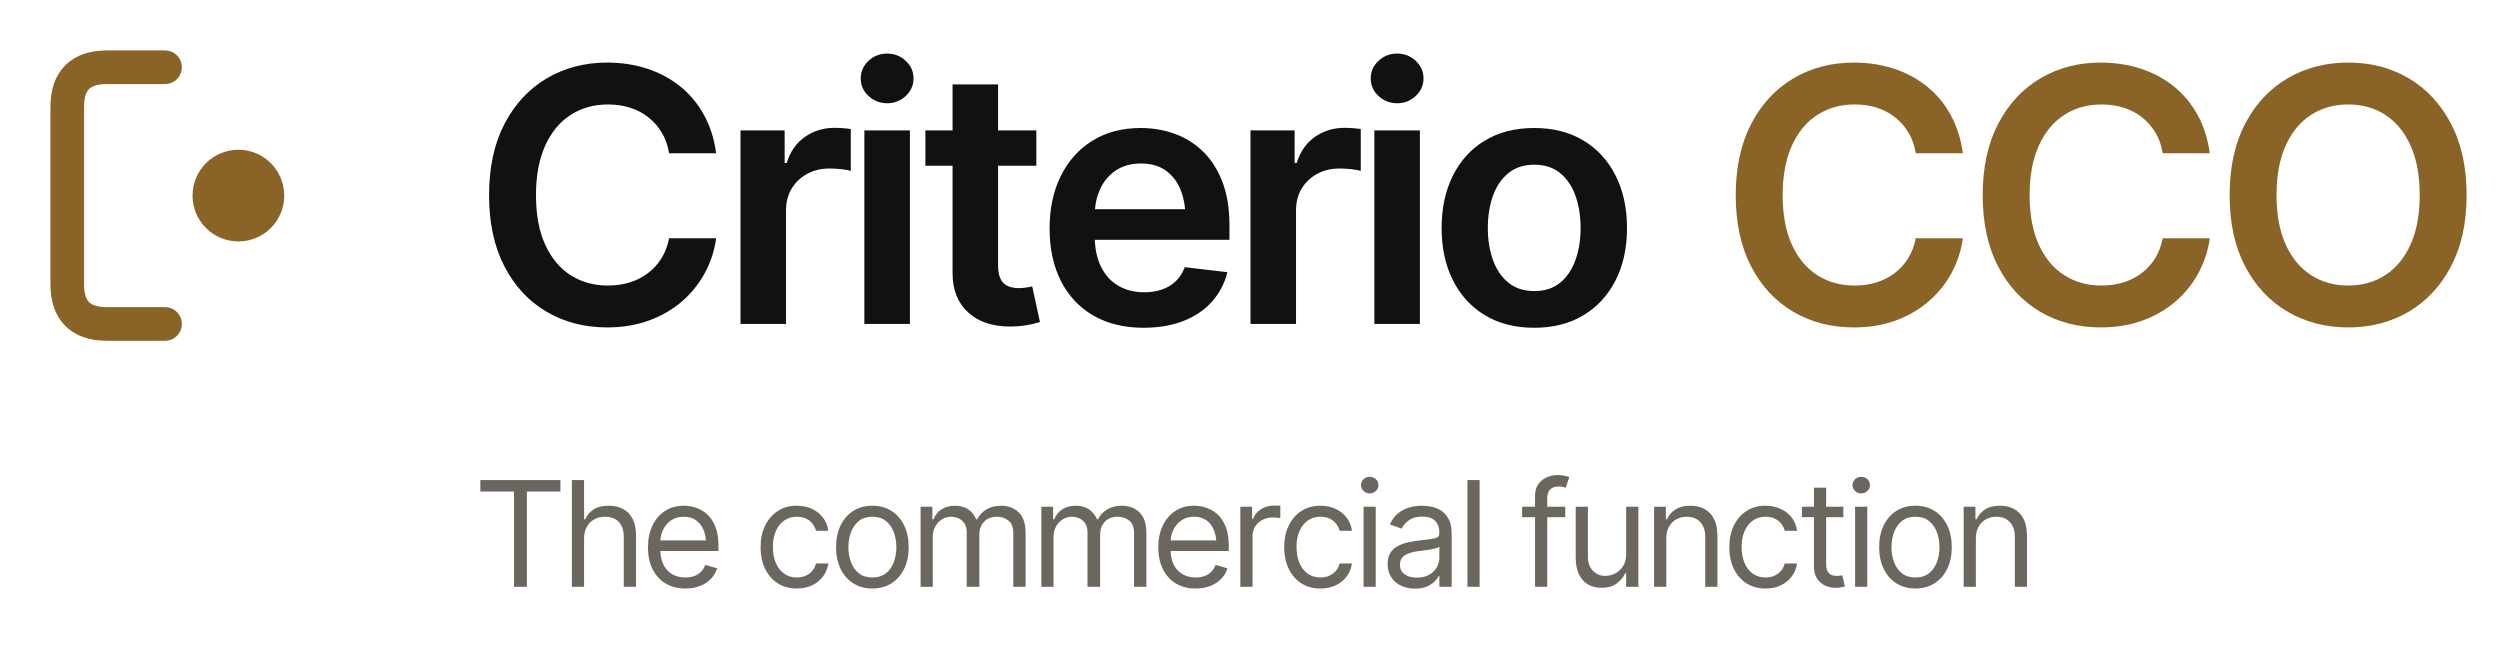
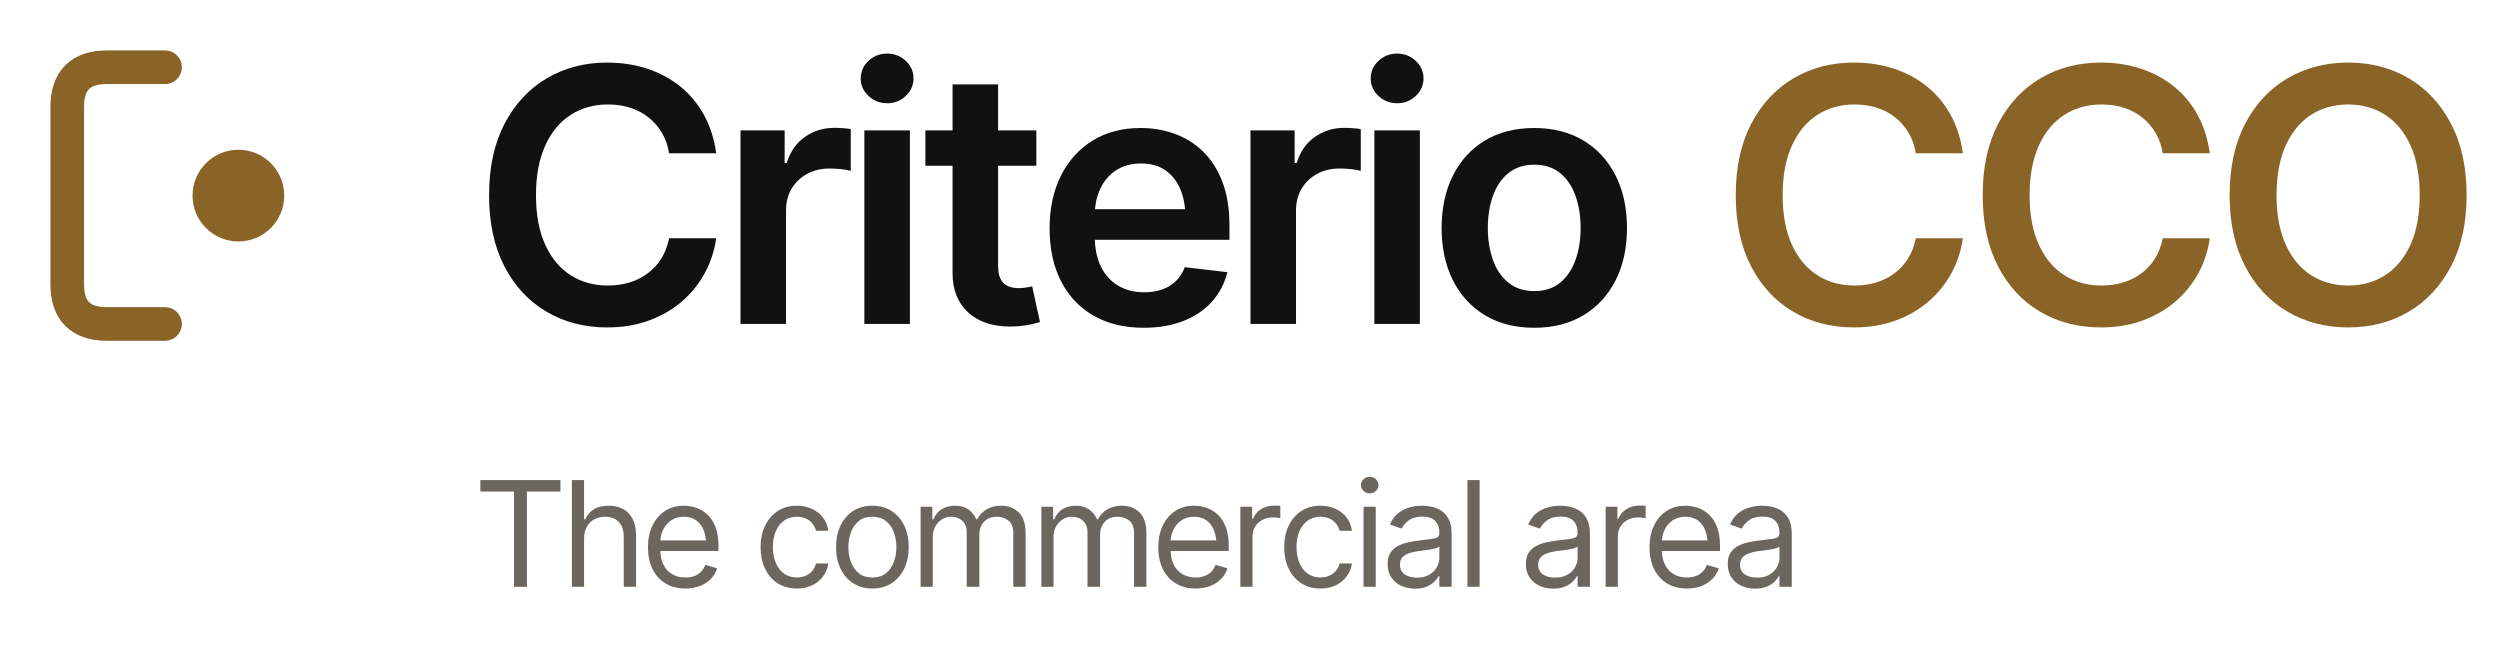
- <svg xmlns="http://www.w3.org/2000/svg" viewBox="0 0 409 108" width="409" height="108" role="img" aria-label="Criterio CCO · The commercial function">
+ <svg xmlns="http://www.w3.org/2000/svg" viewBox="0 0 409 108" width="409" height="108" role="img" aria-label="Criterio CCO · The commercial area">
  <path d="M27 11H17.5Q11 11 11 17.5V46.5Q11 53 17.5 53H27" fill="none" stroke="#8a6327" stroke-width="5.5" stroke-linecap="round" stroke-linejoin="round" />
  <circle cx="39" cy="32" r="7.5" fill="#8a6327" />
  <path d="M99.325 53.566Q93.774 53.566 89.399 50.989Q85.023 48.412 82.517 43.569Q80.011 38.727 80.011 31.93Q80.011 25.104 82.545 20.248Q85.08 15.391 89.456 12.813Q93.831 10.236 99.325 10.236Q102.809 10.236 105.853 11.228Q108.897 12.219 111.276 14.13Q113.655 16.042 115.17 18.803Q116.686 21.564 117.167 25.076H109.464Q109.152 23.15 108.26 21.678Q107.368 20.205 106.051 19.171Q104.734 18.138 103.063 17.614Q101.393 17.09 99.467 17.09Q96.012 17.09 93.35 18.803Q90.688 20.517 89.187 23.844Q87.686 27.172 87.686 31.93Q87.686 36.744 89.201 40.043Q90.716 43.343 93.364 45.028Q96.012 46.713 99.438 46.713Q101.336 46.713 102.979 46.217Q104.621 45.722 105.966 44.716Q107.312 43.711 108.204 42.281Q109.096 40.851 109.464 38.981H117.167Q116.742 42.012 115.312 44.66Q113.882 47.308 111.574 49.304Q109.266 51.301 106.179 52.434Q103.092 53.566 99.325 53.566Z M121.147 53.0V21.338H128.368V26.662H128.708Q129.558 23.887 131.682 22.4Q133.806 20.913 136.524 20.913Q137.119 20.913 137.898 20.97Q138.677 21.026 139.187 21.111V27.965Q138.705 27.795 137.686 27.682Q136.666 27.568 135.732 27.568Q133.664 27.568 132.05 28.446Q130.436 29.324 129.515 30.854Q128.595 32.383 128.595 34.422V53.0Z M141.41 53.0V21.338H148.859V53.0ZM145.149 16.892Q143.364 16.892 142.09 15.702Q140.816 14.513 140.816 12.842Q140.816 11.143 142.09 9.953Q143.364 8.764 145.149 8.764Q146.904 8.764 148.179 9.953Q149.453 11.143 149.453 12.813Q149.453 14.513 148.179 15.702Q146.904 16.892 145.149 16.892Z M169.547 21.338V27.115H151.394V21.338ZM155.84 13.805H163.288V43.484Q163.288 45.354 164.11 46.246Q164.931 47.138 166.715 47.138Q167.197 47.138 167.791 47.053Q168.386 46.968 168.867 46.854L170.142 52.688Q168.952 53.057 167.735 53.241Q166.517 53.425 165.299 53.425Q160.881 53.425 158.361 51.088Q155.84 48.752 155.84 44.702Z M187.092 53.623Q182.334 53.623 178.879 51.626Q175.424 49.63 173.569 45.977Q171.714 42.323 171.714 37.367Q171.714 32.468 173.555 28.772Q175.396 25.076 178.738 23.009Q182.079 20.941 186.611 20.941Q189.528 20.941 192.147 21.876Q194.767 22.811 196.792 24.765Q198.817 26.719 199.978 29.735Q201.139 32.751 201.139 36.914V39.236H175.198V34.224H197.429L193.946 35.696Q193.946 33.006 193.124 31.009Q192.303 29.013 190.689 27.88Q189.075 26.747 186.667 26.747Q184.26 26.747 182.561 27.88Q180.862 29.013 179.984 30.924Q179.106 32.836 179.106 35.187V38.67Q179.106 41.559 180.111 43.612Q181.117 45.665 182.943 46.741Q184.77 47.817 187.205 47.817Q188.791 47.817 190.108 47.364Q191.425 46.911 192.374 45.991Q193.323 45.07 193.832 43.711L200.799 44.532Q200.119 47.279 198.293 49.333Q196.466 51.386 193.62 52.504Q190.774 53.623 187.092 53.623Z M204.58 53.0V21.338H211.802V26.662H212.142Q212.992 23.887 215.116 22.4Q217.24 20.913 219.958 20.913Q220.553 20.913 221.332 20.97Q222.111 21.026 222.621 21.111V27.965Q222.139 27.795 221.12 27.682Q220.1 27.568 219.165 27.568Q217.098 27.568 215.484 28.446Q213.87 29.324 212.949 30.854Q212.029 32.383 212.029 34.422V53.0Z M224.844 53.0V21.338H232.292V53.0ZM228.583 16.892Q226.798 16.892 225.524 15.702Q224.249 14.513 224.249 12.842Q224.249 11.143 225.524 9.953Q226.798 8.764 228.583 8.764Q230.338 8.764 231.613 9.953Q232.887 11.143 232.887 12.813Q232.887 14.513 231.613 15.702Q230.338 16.892 228.583 16.892Z M250.999 53.623Q246.354 53.623 242.956 51.584Q239.557 49.545 237.702 45.863Q235.847 42.182 235.847 37.311Q235.847 32.411 237.702 28.715Q239.557 25.02 242.956 22.98Q246.354 20.941 250.999 20.941Q255.643 20.941 259.042 22.98Q262.44 25.02 264.309 28.715Q266.178 32.411 266.178 37.311Q266.178 42.182 264.309 45.863Q262.44 49.545 259.042 51.584Q255.643 53.623 250.999 53.623ZM250.999 47.619Q253.576 47.619 255.247 46.246Q256.918 44.872 257.753 42.521Q258.588 40.171 258.588 37.311Q258.588 34.394 257.753 32.043Q256.918 29.692 255.247 28.319Q253.576 26.945 250.999 26.945Q248.478 26.945 246.779 28.319Q245.08 29.692 244.244 32.043Q243.409 34.394 243.409 37.311Q243.409 40.171 244.244 42.521Q245.08 44.872 246.779 46.246Q248.478 47.619 250.999 47.619Z" fill="#111111" />
  <path d="M303.283 53.566Q297.732 53.566 293.357 50.989Q288.981 48.412 286.475 43.569Q283.968 38.727 283.968 31.93Q283.968 25.104 286.503 20.248Q289.038 15.391 293.413 12.813Q297.789 10.236 303.283 10.236Q306.766 10.236 309.811 11.228Q312.855 12.219 315.234 14.13Q317.613 16.042 319.128 18.803Q320.643 21.564 321.125 25.076H313.422Q313.11 23.15 312.218 21.678Q311.326 20.205 310.009 19.171Q308.692 18.138 307.021 17.614Q305.35 17.09 303.424 17.09Q299.969 17.09 297.307 18.803Q294.645 20.517 293.144 23.844Q291.643 27.172 291.643 31.93Q291.643 36.744 293.158 40.043Q294.673 43.343 297.321 45.028Q299.969 46.713 303.396 46.713Q305.294 46.713 306.936 46.217Q308.579 45.722 309.924 44.716Q311.269 43.711 312.161 42.281Q313.053 40.851 313.422 38.981H321.125Q320.7 42.012 319.27 44.66Q317.839 47.308 315.531 49.304Q313.223 51.301 310.136 52.434Q307.049 53.566 303.283 53.566Z M343.682 53.566Q338.132 53.566 333.756 50.989Q329.381 48.412 326.874 43.569Q324.368 38.727 324.368 31.93Q324.368 25.104 326.903 20.248Q329.437 15.391 333.813 12.813Q338.188 10.236 343.682 10.236Q347.166 10.236 350.21 11.228Q353.255 12.219 355.634 14.13Q358.012 16.042 359.528 18.803Q361.043 21.564 361.524 25.076H353.821Q353.509 23.15 352.617 21.678Q351.725 20.205 350.408 19.171Q349.092 18.138 347.421 17.614Q345.75 17.09 343.824 17.09Q340.369 17.09 337.707 18.803Q335.045 20.517 333.544 23.844Q332.043 27.172 332.043 31.93Q332.043 36.744 333.558 40.043Q335.073 43.343 337.721 45.028Q340.369 46.713 343.796 46.713Q345.693 46.713 347.336 46.217Q348.978 45.722 350.323 44.716Q351.669 43.711 352.561 42.281Q353.453 40.851 353.821 38.981H361.524Q361.099 42.012 359.669 44.66Q358.239 47.308 355.931 49.304Q353.623 51.301 350.536 52.434Q347.449 53.566 343.682 53.566Z M384.167 53.566Q378.644 53.566 374.241 50.989Q369.837 48.412 367.302 43.569Q364.767 38.727 364.767 31.93Q364.767 25.104 367.302 20.248Q369.837 15.391 374.241 12.813Q378.644 10.236 384.167 10.236Q389.718 10.236 394.079 12.813Q398.44 15.391 400.989 20.248Q403.538 25.104 403.538 31.93Q403.538 38.727 400.989 43.569Q398.44 48.412 394.079 50.989Q389.718 53.566 384.167 53.566ZM384.167 46.713Q387.594 46.713 390.227 45.014Q392.861 43.314 394.362 40.015Q395.863 36.716 395.863 31.93Q395.863 27.115 394.362 23.802Q392.861 20.488 390.227 18.789Q387.594 17.09 384.167 17.09Q380.74 17.09 378.092 18.789Q375.444 20.488 373.943 23.802Q372.442 27.115 372.442 31.93Q372.442 36.716 373.943 40.015Q375.444 43.314 378.092 45.014Q380.74 46.713 384.167 46.713Z" fill="#8a6327" />
-   <path d="M78.586 80.414V78.539H91.688V80.414H86.203V96.0H84.094V80.414Z M95.555 88.125V96.0H93.562V78.539H95.555V84.961H95.742Q96.199 83.941 97.119 83.338Q98.039 82.734 99.586 82.734Q100.922 82.734 101.93 83.268Q102.938 83.801 103.5 84.896Q104.062 85.992 104.062 87.68V96.0H102.047V87.82Q102.047 86.25 101.238 85.395Q100.43 84.539 99.0 84.539Q98.004 84.539 97.23 84.961Q96.457 85.383 96.006 86.18Q95.555 86.977 95.555 88.125Z M112.125 96.281Q110.238 96.281 108.861 95.438Q107.484 94.594 106.746 93.076Q106.008 91.559 106.008 89.555Q106.008 87.539 106.734 86.004Q107.461 84.469 108.779 83.602Q110.098 82.734 111.867 82.734Q112.887 82.734 113.895 83.074Q114.902 83.414 115.729 84.176Q116.555 84.938 117.047 86.191Q117.539 87.445 117.539 89.273V90.141H107.438V88.406H116.449L115.523 89.062Q115.523 87.75 115.113 86.73Q114.703 85.711 113.889 85.125Q113.074 84.539 111.867 84.539Q110.66 84.539 109.799 85.131Q108.938 85.723 108.48 86.672Q108.023 87.621 108.023 88.711V89.859Q108.023 91.348 108.539 92.379Q109.055 93.41 109.98 93.943Q110.906 94.477 112.125 94.477Q112.91 94.477 113.555 94.248Q114.199 94.02 114.668 93.557Q115.137 93.094 115.383 92.414L117.328 92.977Q117.023 93.961 116.303 94.705Q115.582 95.449 114.516 95.865Q113.449 96.281 112.125 96.281Z M130.359 96.281Q128.531 96.281 127.201 95.408Q125.871 94.535 125.15 93.012Q124.43 91.488 124.43 89.531Q124.43 87.527 125.168 85.998Q125.906 84.469 127.236 83.602Q128.566 82.734 130.336 82.734Q131.719 82.734 132.826 83.244Q133.934 83.754 134.643 84.68Q135.352 85.605 135.516 86.836H133.5Q133.348 86.238 132.949 85.711Q132.551 85.184 131.9 84.861Q131.25 84.539 130.359 84.539Q129.188 84.539 128.309 85.148Q127.43 85.758 126.938 86.865Q126.445 87.973 126.445 89.461Q126.445 90.973 126.926 92.104Q127.406 93.234 128.291 93.855Q129.176 94.477 130.359 94.477Q131.543 94.477 132.387 93.861Q133.23 93.246 133.5 92.18H135.516Q135.352 93.34 134.678 94.266Q134.004 95.191 132.908 95.736Q131.812 96.281 130.359 96.281Z M142.711 96.281Q140.941 96.281 139.605 95.438Q138.27 94.594 137.525 93.07Q136.781 91.547 136.781 89.531Q136.781 87.48 137.525 85.951Q138.27 84.422 139.605 83.578Q140.941 82.734 142.711 82.734Q144.492 82.734 145.828 83.578Q147.164 84.422 147.914 85.951Q148.664 87.48 148.664 89.531Q148.664 91.547 147.914 93.07Q147.164 94.594 145.828 95.438Q144.492 96.281 142.711 96.281ZM142.711 94.477Q144.07 94.477 144.938 93.785Q145.805 93.094 146.227 91.963Q146.648 90.832 146.648 89.531Q146.648 88.207 146.227 87.07Q145.805 85.934 144.938 85.236Q144.07 84.539 142.711 84.539Q141.375 84.539 140.508 85.236Q139.641 85.934 139.219 87.07Q138.797 88.207 138.797 89.531Q138.797 90.832 139.219 91.963Q139.641 93.094 140.508 93.785Q141.375 94.477 142.711 94.477Z M150.609 96.0V82.898H152.531V84.961H152.719Q153.129 83.906 154.043 83.32Q154.957 82.734 156.234 82.734Q157.523 82.734 158.385 83.32Q159.246 83.906 159.727 84.961H159.867Q160.383 83.941 161.385 83.338Q162.387 82.734 163.781 82.734Q165.539 82.734 166.664 83.83Q167.789 84.926 167.789 87.234V96.0H165.773V87.234Q165.773 85.781 164.977 85.16Q164.18 84.539 163.102 84.539Q161.73 84.539 160.975 85.377Q160.219 86.215 160.219 87.469V96.0H158.156V87.023Q158.156 85.91 157.441 85.225Q156.727 84.539 155.578 84.539Q154.793 84.539 154.113 84.961Q153.434 85.383 153.018 86.121Q152.602 86.859 152.602 87.82V96.0Z M170.367 96.0V82.898H172.289V84.961H172.477Q172.887 83.906 173.801 83.32Q174.715 82.734 175.992 82.734Q177.281 82.734 178.143 83.32Q179.004 83.906 179.484 84.961H179.625Q180.141 83.941 181.143 83.338Q182.145 82.734 183.539 82.734Q185.297 82.734 186.422 83.83Q187.547 84.926 187.547 87.234V96.0H185.531V87.234Q185.531 85.781 184.734 85.16Q183.938 84.539 182.859 84.539Q181.488 84.539 180.732 85.377Q179.977 86.215 179.977 87.469V96.0H177.914V87.023Q177.914 85.91 177.199 85.225Q176.484 84.539 175.336 84.539Q174.551 84.539 173.871 84.961Q173.191 85.383 172.775 86.121Q172.359 86.859 172.359 87.82V96.0Z M195.609 96.281Q193.723 96.281 192.346 95.438Q190.969 94.594 190.23 93.076Q189.492 91.559 189.492 89.555Q189.492 87.539 190.219 86.004Q190.945 84.469 192.264 83.602Q193.582 82.734 195.352 82.734Q196.371 82.734 197.379 83.074Q198.387 83.414 199.213 84.176Q200.039 84.938 200.531 86.191Q201.023 87.445 201.023 89.273V90.141H190.922V88.406H199.934L199.008 89.062Q199.008 87.75 198.598 86.73Q198.188 85.711 197.373 85.125Q196.559 84.539 195.352 84.539Q194.145 84.539 193.283 85.131Q192.422 85.723 191.965 86.672Q191.508 87.621 191.508 88.711V89.859Q191.508 91.348 192.023 92.379Q192.539 93.41 193.465 93.943Q194.391 94.477 195.609 94.477Q196.395 94.477 197.039 94.248Q197.684 94.02 198.152 93.557Q198.621 93.094 198.867 92.414L200.812 92.977Q200.508 93.961 199.787 94.705Q199.066 95.449 198.0 95.865Q196.934 96.281 195.609 96.281Z M202.922 96.0V82.898H204.844V84.891H204.984Q205.348 83.918 206.291 83.314Q207.234 82.711 208.406 82.711Q208.629 82.711 208.957 82.717Q209.285 82.723 209.461 82.734V84.773Q209.355 84.75 208.992 84.703Q208.629 84.656 208.219 84.656Q207.27 84.656 206.52 85.055Q205.77 85.453 205.342 86.145Q204.914 86.836 204.914 87.727V96.0Z M216.023 96.281Q214.195 96.281 212.865 95.408Q211.535 94.535 210.814 93.012Q210.094 91.488 210.094 89.531Q210.094 87.527 210.832 85.998Q211.57 84.469 212.9 83.602Q214.23 82.734 216.0 82.734Q217.383 82.734 218.49 83.244Q219.598 83.754 220.307 84.68Q221.016 85.605 221.18 86.836H219.164Q219.012 86.238 218.613 85.711Q218.215 85.184 217.564 84.861Q216.914 84.539 216.023 84.539Q214.852 84.539 213.973 85.148Q213.094 85.758 212.602 86.865Q212.109 87.973 212.109 89.461Q212.109 90.973 212.59 92.104Q213.07 93.234 213.955 93.855Q214.84 94.477 216.023 94.477Q217.207 94.477 218.051 93.861Q218.895 93.246 219.164 92.18H221.18Q221.016 93.34 220.342 94.266Q219.668 95.191 218.572 95.736Q217.477 96.281 216.023 96.281Z M223.078 96.0V82.898H225.07V96.0ZM224.086 80.719Q223.5 80.719 223.078 80.32Q222.656 79.922 222.656 79.359Q222.656 78.797 223.078 78.398Q223.5 78.0 224.086 78.0Q224.672 78.0 225.094 78.398Q225.516 78.797 225.516 79.359Q225.516 79.922 225.094 80.32Q224.672 80.719 224.086 80.719Z M231.492 96.305Q230.25 96.305 229.23 95.83Q228.211 95.355 227.613 94.453Q227.016 93.551 227.016 92.273Q227.016 91.148 227.461 90.451Q227.906 89.754 228.65 89.35Q229.395 88.945 230.291 88.746Q231.188 88.547 232.102 88.43Q233.297 88.277 234.041 88.195Q234.785 88.113 235.131 87.914Q235.477 87.715 235.477 87.234V87.164Q235.477 85.91 234.791 85.213Q234.105 84.516 232.711 84.516Q231.281 84.516 230.461 85.143Q229.641 85.77 229.312 86.484L227.391 85.805Q227.906 84.609 228.768 83.941Q229.629 83.273 230.643 83.004Q231.656 82.734 232.641 82.734Q233.273 82.734 234.094 82.881Q234.914 83.027 235.693 83.49Q236.473 83.953 236.982 84.885Q237.492 85.816 237.492 87.375V96.0H235.477V94.219H235.383Q235.184 94.641 234.703 95.127Q234.223 95.613 233.432 95.959Q232.641 96.305 231.492 96.305ZM231.797 94.5Q232.992 94.5 233.812 94.031Q234.633 93.562 235.055 92.818Q235.477 92.074 235.477 91.266V89.414Q235.348 89.566 234.92 89.689Q234.492 89.812 233.936 89.906Q233.379 90.0 232.852 90.064Q232.324 90.129 232.008 90.164Q231.223 90.27 230.543 90.498Q229.863 90.727 229.447 91.172Q229.031 91.617 229.031 92.391Q229.031 93.434 229.811 93.967Q230.59 94.5 231.797 94.5Z M242.062 78.539V96.0H240.07V78.539Z M256.078 82.898V84.609H249.023V82.898ZM251.133 96.0V81.094Q251.133 79.969 251.666 79.219Q252.199 78.469 253.043 78.094Q253.887 77.719 254.812 77.719Q255.562 77.719 256.037 77.842Q256.512 77.965 256.734 78.07L256.148 79.805Q255.996 79.746 255.732 79.67Q255.469 79.594 255.023 79.594Q254.027 79.594 253.576 80.104Q253.125 80.613 253.125 81.586V96.0Z M266.039 90.656V82.898H268.031V96.0H266.039V93.773H265.898Q265.43 94.77 264.463 95.473Q263.496 96.176 262.008 96.164Q260.777 96.164 259.828 95.631Q258.879 95.098 258.334 93.996Q257.789 92.895 257.789 91.219V82.898H259.781V91.102Q259.781 92.52 260.596 93.375Q261.41 94.23 262.664 94.219Q263.414 94.219 264.193 93.838Q264.973 93.457 265.506 92.666Q266.039 91.875 266.039 90.656Z M272.602 88.125V96.0H270.609V82.898H272.531V84.961H272.719Q273.176 83.953 274.113 83.344Q275.051 82.734 276.539 82.734Q277.863 82.734 278.859 83.273Q279.855 83.812 280.412 84.908Q280.969 86.004 280.969 87.68V96.0H278.977V87.82Q278.977 86.285 278.168 85.412Q277.359 84.539 275.965 84.539Q275.004 84.539 274.242 84.961Q273.48 85.383 273.041 86.18Q272.602 86.977 272.602 88.125Z M288.844 96.281Q287.016 96.281 285.686 95.408Q284.355 94.535 283.635 93.012Q282.914 91.488 282.914 89.531Q282.914 87.527 283.652 85.998Q284.391 84.469 285.721 83.602Q287.051 82.734 288.82 82.734Q290.203 82.734 291.311 83.244Q292.418 83.754 293.127 84.68Q293.836 85.605 294.0 86.836H291.984Q291.832 86.238 291.434 85.711Q291.035 85.184 290.385 84.861Q289.734 84.539 288.844 84.539Q287.672 84.539 286.793 85.148Q285.914 85.758 285.422 86.865Q284.93 87.973 284.93 89.461Q284.93 90.973 285.41 92.104Q285.891 93.234 286.775 93.855Q287.66 94.477 288.844 94.477Q290.027 94.477 290.871 93.861Q291.715 93.246 291.984 92.18H294.0Q293.836 93.34 293.162 94.266Q292.488 95.191 291.393 95.736Q290.297 96.281 288.844 96.281Z M301.57 82.898V84.609H294.797V82.898ZM296.766 79.781H298.758V92.25Q298.758 93.27 299.18 93.744Q299.602 94.219 300.516 94.219Q300.715 94.219 300.932 94.195Q301.148 94.172 301.406 94.125L301.828 95.93Q301.547 96.035 301.143 96.1Q300.738 96.164 300.328 96.164Q298.746 96.164 297.756 95.227Q296.766 94.289 296.766 92.789Z M303.492 96.0V82.898H305.484V96.0ZM304.5 80.719Q303.914 80.719 303.492 80.32Q303.07 79.922 303.07 79.359Q303.07 78.797 303.492 78.398Q303.914 78.0 304.5 78.0Q305.086 78.0 305.508 78.398Q305.93 78.797 305.93 79.359Q305.93 79.922 305.508 80.32Q305.086 80.719 304.5 80.719Z M313.359 96.281Q311.59 96.281 310.254 95.438Q308.918 94.594 308.174 93.07Q307.43 91.547 307.43 89.531Q307.43 87.48 308.174 85.951Q308.918 84.422 310.254 83.578Q311.59 82.734 313.359 82.734Q315.141 82.734 316.477 83.578Q317.812 84.422 318.562 85.951Q319.312 87.48 319.312 89.531Q319.312 91.547 318.562 93.07Q317.812 94.594 316.477 95.438Q315.141 96.281 313.359 96.281ZM313.359 94.477Q314.719 94.477 315.586 93.785Q316.453 93.094 316.875 91.963Q317.297 90.832 317.297 89.531Q317.297 88.207 316.875 87.07Q316.453 85.934 315.586 85.236Q314.719 84.539 313.359 84.539Q312.023 84.539 311.156 85.236Q310.289 85.934 309.867 87.07Q309.445 88.207 309.445 89.531Q309.445 90.832 309.867 91.963Q310.289 93.094 311.156 93.785Q312.023 94.477 313.359 94.477Z M323.25 88.125V96.0H321.258V82.898H323.18V84.961H323.367Q323.824 83.953 324.762 83.344Q325.699 82.734 327.188 82.734Q328.512 82.734 329.508 83.273Q330.504 83.812 331.061 84.908Q331.617 86.004 331.617 87.68V96.0H329.625V87.82Q329.625 86.285 328.816 85.412Q328.008 84.539 326.613 84.539Q325.652 84.539 324.891 84.961Q324.129 85.383 323.689 86.18Q323.25 86.977 323.25 88.125Z" fill="#6b675f" />
+   <path d="M78.586 80.414V78.539H91.688V80.414H86.203V96.0H84.094V80.414Z M95.555 88.125V96.0H93.562V78.539H95.555V84.961H95.742Q96.199 83.941 97.119 83.338Q98.039 82.734 99.586 82.734Q100.922 82.734 101.93 83.268Q102.938 83.801 103.5 84.896Q104.062 85.992 104.062 87.68V96.0H102.047V87.82Q102.047 86.25 101.238 85.395Q100.43 84.539 99.0 84.539Q98.004 84.539 97.23 84.961Q96.457 85.383 96.006 86.18Q95.555 86.977 95.555 88.125Z M112.125 96.281Q110.238 96.281 108.861 95.438Q107.484 94.594 106.746 93.076Q106.008 91.559 106.008 89.555Q106.008 87.539 106.734 86.004Q107.461 84.469 108.779 83.602Q110.098 82.734 111.867 82.734Q112.887 82.734 113.895 83.074Q114.902 83.414 115.729 84.176Q116.555 84.938 117.047 86.191Q117.539 87.445 117.539 89.273V90.141H107.438V88.406H116.449L115.523 89.062Q115.523 87.75 115.113 86.73Q114.703 85.711 113.889 85.125Q113.074 84.539 111.867 84.539Q110.66 84.539 109.799 85.131Q108.938 85.723 108.48 86.672Q108.023 87.621 108.023 88.711V89.859Q108.023 91.348 108.539 92.379Q109.055 93.41 109.98 93.943Q110.906 94.477 112.125 94.477Q112.91 94.477 113.555 94.248Q114.199 94.02 114.668 93.557Q115.137 93.094 115.383 92.414L117.328 92.977Q117.023 93.961 116.303 94.705Q115.582 95.449 114.516 95.865Q113.449 96.281 112.125 96.281Z M130.359 96.281Q128.531 96.281 127.201 95.408Q125.871 94.535 125.15 93.012Q124.43 91.488 124.43 89.531Q124.43 87.527 125.168 85.998Q125.906 84.469 127.236 83.602Q128.566 82.734 130.336 82.734Q131.719 82.734 132.826 83.244Q133.934 83.754 134.643 84.68Q135.352 85.605 135.516 86.836H133.5Q133.348 86.238 132.949 85.711Q132.551 85.184 131.9 84.861Q131.25 84.539 130.359 84.539Q129.188 84.539 128.309 85.148Q127.43 85.758 126.938 86.865Q126.445 87.973 126.445 89.461Q126.445 90.973 126.926 92.104Q127.406 93.234 128.291 93.855Q129.176 94.477 130.359 94.477Q131.543 94.477 132.387 93.861Q133.23 93.246 133.5 92.18H135.516Q135.352 93.34 134.678 94.266Q134.004 95.191 132.908 95.736Q131.812 96.281 130.359 96.281Z M142.711 96.281Q140.941 96.281 139.605 95.438Q138.27 94.594 137.525 93.07Q136.781 91.547 136.781 89.531Q136.781 87.48 137.525 85.951Q138.27 84.422 139.605 83.578Q140.941 82.734 142.711 82.734Q144.492 82.734 145.828 83.578Q147.164 84.422 147.914 85.951Q148.664 87.48 148.664 89.531Q148.664 91.547 147.914 93.07Q147.164 94.594 145.828 95.438Q144.492 96.281 142.711 96.281ZM142.711 94.477Q144.07 94.477 144.938 93.785Q145.805 93.094 146.227 91.963Q146.648 90.832 146.648 89.531Q146.648 88.207 146.227 87.07Q145.805 85.934 144.938 85.236Q144.07 84.539 142.711 84.539Q141.375 84.539 140.508 85.236Q139.641 85.934 139.219 87.07Q138.797 88.207 138.797 89.531Q138.797 90.832 139.219 91.963Q139.641 93.094 140.508 93.785Q141.375 94.477 142.711 94.477Z M150.609 96.0V82.898H152.531V84.961H152.719Q153.129 83.906 154.043 83.32Q154.957 82.734 156.234 82.734Q157.523 82.734 158.385 83.32Q159.246 83.906 159.727 84.961H159.867Q160.383 83.941 161.385 83.338Q162.387 82.734 163.781 82.734Q165.539 82.734 166.664 83.83Q167.789 84.926 167.789 87.234V96.0H165.773V87.234Q165.773 85.781 164.977 85.16Q164.18 84.539 163.102 84.539Q161.73 84.539 160.975 85.377Q160.219 86.215 160.219 87.469V96.0H158.156V87.023Q158.156 85.91 157.441 85.225Q156.727 84.539 155.578 84.539Q154.793 84.539 154.113 84.961Q153.434 85.383 153.018 86.121Q152.602 86.859 152.602 87.82V96.0Z M170.367 96.0V82.898H172.289V84.961H172.477Q172.887 83.906 173.801 83.32Q174.715 82.734 175.992 82.734Q177.281 82.734 178.143 83.32Q179.004 83.906 179.484 84.961H179.625Q180.141 83.941 181.143 83.338Q182.145 82.734 183.539 82.734Q185.297 82.734 186.422 83.83Q187.547 84.926 187.547 87.234V96.0H185.531V87.234Q185.531 85.781 184.734 85.16Q183.938 84.539 182.859 84.539Q181.488 84.539 180.732 85.377Q179.977 86.215 179.977 87.469V96.0H177.914V87.023Q177.914 85.91 177.199 85.225Q176.484 84.539 175.336 84.539Q174.551 84.539 173.871 84.961Q173.191 85.383 172.775 86.121Q172.359 86.859 172.359 87.82V96.0Z M195.609 96.281Q193.723 96.281 192.346 95.438Q190.969 94.594 190.23 93.076Q189.492 91.559 189.492 89.555Q189.492 87.539 190.219 86.004Q190.945 84.469 192.264 83.602Q193.582 82.734 195.352 82.734Q196.371 82.734 197.379 83.074Q198.387 83.414 199.213 84.176Q200.039 84.938 200.531 86.191Q201.023 87.445 201.023 89.273V90.141H190.922V88.406H199.934L199.008 89.062Q199.008 87.75 198.598 86.73Q198.188 85.711 197.373 85.125Q196.559 84.539 195.352 84.539Q194.145 84.539 193.283 85.131Q192.422 85.723 191.965 86.672Q191.508 87.621 191.508 88.711V89.859Q191.508 91.348 192.023 92.379Q192.539 93.41 193.465 93.943Q194.391 94.477 195.609 94.477Q196.395 94.477 197.039 94.248Q197.684 94.02 198.152 93.557Q198.621 93.094 198.867 92.414L200.812 92.977Q200.508 93.961 199.787 94.705Q199.066 95.449 198.0 95.865Q196.934 96.281 195.609 96.281Z M202.922 96.0V82.898H204.844V84.891H204.984Q205.348 83.918 206.291 83.314Q207.234 82.711 208.406 82.711Q208.629 82.711 208.957 82.717Q209.285 82.723 209.461 82.734V84.773Q209.355 84.75 208.992 84.703Q208.629 84.656 208.219 84.656Q207.27 84.656 206.52 85.055Q205.77 85.453 205.342 86.145Q204.914 86.836 204.914 87.727V96.0Z M216.023 96.281Q214.195 96.281 212.865 95.408Q211.535 94.535 210.814 93.012Q210.094 91.488 210.094 89.531Q210.094 87.527 210.832 85.998Q211.57 84.469 212.9 83.602Q214.23 82.734 216.0 82.734Q217.383 82.734 218.49 83.244Q219.598 83.754 220.307 84.68Q221.016 85.605 221.18 86.836H219.164Q219.012 86.238 218.613 85.711Q218.215 85.184 217.564 84.861Q216.914 84.539 216.023 84.539Q214.852 84.539 213.973 85.148Q213.094 85.758 212.602 86.865Q212.109 87.973 212.109 89.461Q212.109 90.973 212.59 92.104Q213.07 93.234 213.955 93.855Q214.84 94.477 216.023 94.477Q217.207 94.477 218.051 93.861Q218.895 93.246 219.164 92.18H221.18Q221.016 93.34 220.342 94.266Q219.668 95.191 218.572 95.736Q217.477 96.281 216.023 96.281Z M223.078 96.0V82.898H225.07V96.0ZM224.086 80.719Q223.5 80.719 223.078 80.32Q222.656 79.922 222.656 79.359Q222.656 78.797 223.078 78.398Q223.5 78.0 224.086 78.0Q224.672 78.0 225.094 78.398Q225.516 78.797 225.516 79.359Q225.516 79.922 225.094 80.32Q224.672 80.719 224.086 80.719Z M231.492 96.305Q230.25 96.305 229.23 95.83Q228.211 95.355 227.613 94.453Q227.016 93.551 227.016 92.273Q227.016 91.148 227.461 90.451Q227.906 89.754 228.65 89.35Q229.395 88.945 230.291 88.746Q231.188 88.547 232.102 88.43Q233.297 88.277 234.041 88.195Q234.785 88.113 235.131 87.914Q235.477 87.715 235.477 87.234V87.164Q235.477 85.91 234.791 85.213Q234.105 84.516 232.711 84.516Q231.281 84.516 230.461 85.143Q229.641 85.77 229.312 86.484L227.391 85.805Q227.906 84.609 228.768 83.941Q229.629 83.273 230.643 83.004Q231.656 82.734 232.641 82.734Q233.273 82.734 234.094 82.881Q234.914 83.027 235.693 83.49Q236.473 83.953 236.982 84.885Q237.492 85.816 237.492 87.375V96.0H235.477V94.219H235.383Q235.184 94.641 234.703 95.127Q234.223 95.613 233.432 95.959Q232.641 96.305 231.492 96.305ZM231.797 94.5Q232.992 94.5 233.812 94.031Q234.633 93.562 235.055 92.818Q235.477 92.074 235.477 91.266V89.414Q235.348 89.566 234.92 89.689Q234.492 89.812 233.936 89.906Q233.379 90.0 232.852 90.064Q232.324 90.129 232.008 90.164Q231.223 90.27 230.543 90.498Q229.863 90.727 229.447 91.172Q229.031 91.617 229.031 92.391Q229.031 93.434 229.811 93.967Q230.59 94.5 231.797 94.5Z M242.062 78.539V96.0H240.07V78.539Z M254.109 96.305Q252.867 96.305 251.848 95.83Q250.828 95.355 250.23 94.453Q249.633 93.551 249.633 92.273Q249.633 91.148 250.078 90.451Q250.523 89.754 251.268 89.35Q252.012 88.945 252.908 88.746Q253.805 88.547 254.719 88.43Q255.914 88.277 256.658 88.195Q257.402 88.113 257.748 87.914Q258.094 87.715 258.094 87.234V87.164Q258.094 85.91 257.408 85.213Q256.723 84.516 255.328 84.516Q253.898 84.516 253.078 85.143Q252.258 85.77 251.93 86.484L250.008 85.805Q250.523 84.609 251.385 83.941Q252.246 83.273 253.26 83.004Q254.273 82.734 255.258 82.734Q255.891 82.734 256.711 82.881Q257.531 83.027 258.311 83.49Q259.09 83.953 259.6 84.885Q260.109 85.816 260.109 87.375V96.0H258.094V94.219H258.0Q257.801 94.641 257.32 95.127Q256.84 95.613 256.049 95.959Q255.258 96.305 254.109 96.305ZM254.414 94.5Q255.609 94.5 256.43 94.031Q257.25 93.562 257.672 92.818Q258.094 92.074 258.094 91.266V89.414Q257.965 89.566 257.537 89.689Q257.109 89.812 256.553 89.906Q255.996 90.0 255.469 90.064Q254.941 90.129 254.625 90.164Q253.84 90.27 253.16 90.498Q252.48 90.727 252.064 91.172Q251.648 91.617 251.648 92.391Q251.648 93.434 252.428 93.967Q253.207 94.5 254.414 94.5Z M262.688 96.0V82.898H264.609V84.891H264.75Q265.113 83.918 266.057 83.314Q267.0 82.711 268.172 82.711Q268.395 82.711 268.723 82.717Q269.051 82.723 269.227 82.734V84.773Q269.121 84.75 268.758 84.703Q268.395 84.656 267.984 84.656Q267.035 84.656 266.285 85.055Q265.535 85.453 265.107 86.145Q264.68 86.836 264.68 87.727V96.0Z M275.977 96.281Q274.09 96.281 272.713 95.438Q271.336 94.594 270.598 93.076Q269.859 91.559 269.859 89.555Q269.859 87.539 270.586 86.004Q271.312 84.469 272.631 83.602Q273.949 82.734 275.719 82.734Q276.738 82.734 277.746 83.074Q278.754 83.414 279.58 84.176Q280.406 84.938 280.898 86.191Q281.391 87.445 281.391 89.273V90.141H271.289V88.406H280.301L279.375 89.062Q279.375 87.75 278.965 86.73Q278.555 85.711 277.74 85.125Q276.926 84.539 275.719 84.539Q274.512 84.539 273.65 85.131Q272.789 85.723 272.332 86.672Q271.875 87.621 271.875 88.711V89.859Q271.875 91.348 272.391 92.379Q272.906 93.41 273.832 93.943Q274.758 94.477 275.977 94.477Q276.762 94.477 277.406 94.248Q278.051 94.02 278.52 93.557Q278.988 93.094 279.234 92.414L281.18 92.977Q280.875 93.961 280.154 94.705Q279.434 95.449 278.367 95.865Q277.301 96.281 275.977 96.281Z M287.133 96.305Q285.891 96.305 284.871 95.83Q283.852 95.355 283.254 94.453Q282.656 93.551 282.656 92.273Q282.656 91.148 283.102 90.451Q283.547 89.754 284.291 89.35Q285.035 88.945 285.932 88.746Q286.828 88.547 287.742 88.43Q288.938 88.277 289.682 88.195Q290.426 88.113 290.771 87.914Q291.117 87.715 291.117 87.234V87.164Q291.117 85.91 290.432 85.213Q289.746 84.516 288.352 84.516Q286.922 84.516 286.102 85.143Q285.281 85.77 284.953 86.484L283.031 85.805Q283.547 84.609 284.408 83.941Q285.27 83.273 286.283 83.004Q287.297 82.734 288.281 82.734Q288.914 82.734 289.734 82.881Q290.555 83.027 291.334 83.49Q292.113 83.953 292.623 84.885Q293.133 85.816 293.133 87.375V96.0H291.117V94.219H291.023Q290.824 94.641 290.344 95.127Q289.863 95.613 289.072 95.959Q288.281 96.305 287.133 96.305ZM287.438 94.5Q288.633 94.5 289.453 94.031Q290.273 93.562 290.695 92.818Q291.117 92.074 291.117 91.266V89.414Q290.988 89.566 290.561 89.689Q290.133 89.812 289.576 89.906Q289.02 90.0 288.492 90.064Q287.965 90.129 287.648 90.164Q286.863 90.27 286.184 90.498Q285.504 90.727 285.088 91.172Q284.672 91.617 284.672 92.391Q284.672 93.434 285.451 93.967Q286.23 94.5 287.438 94.5Z" fill="#6b675f" />
</svg>
